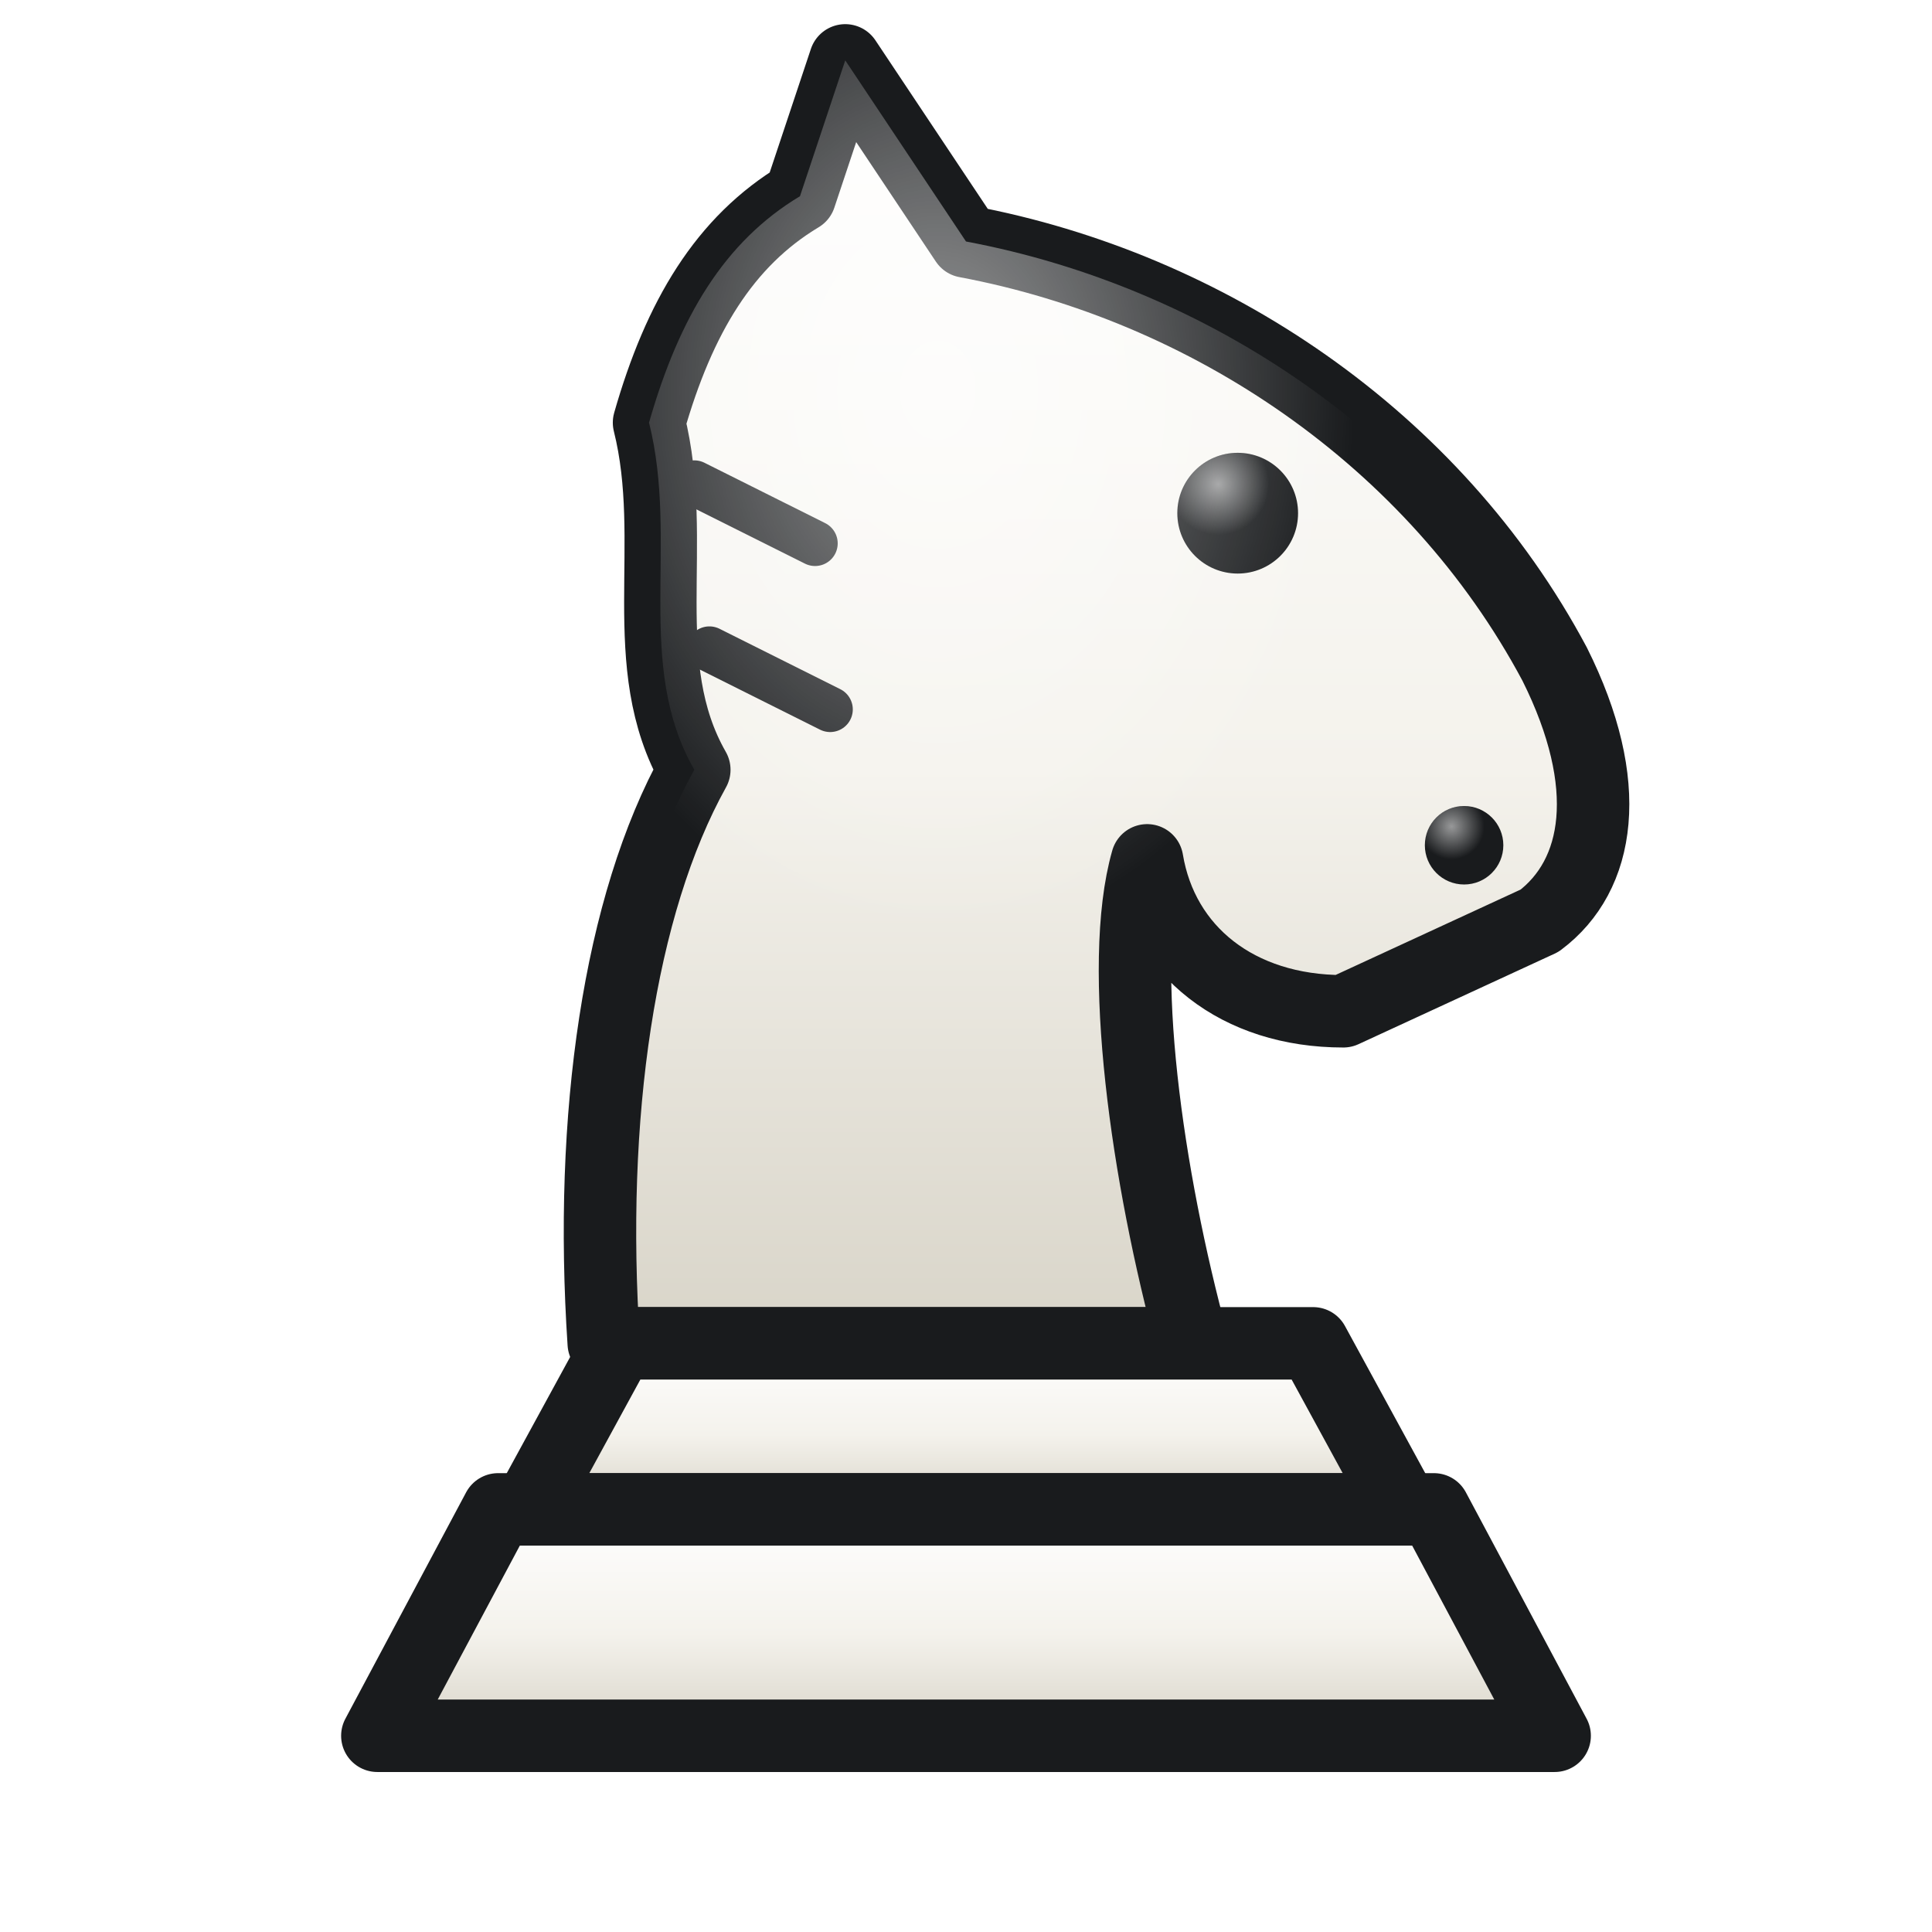
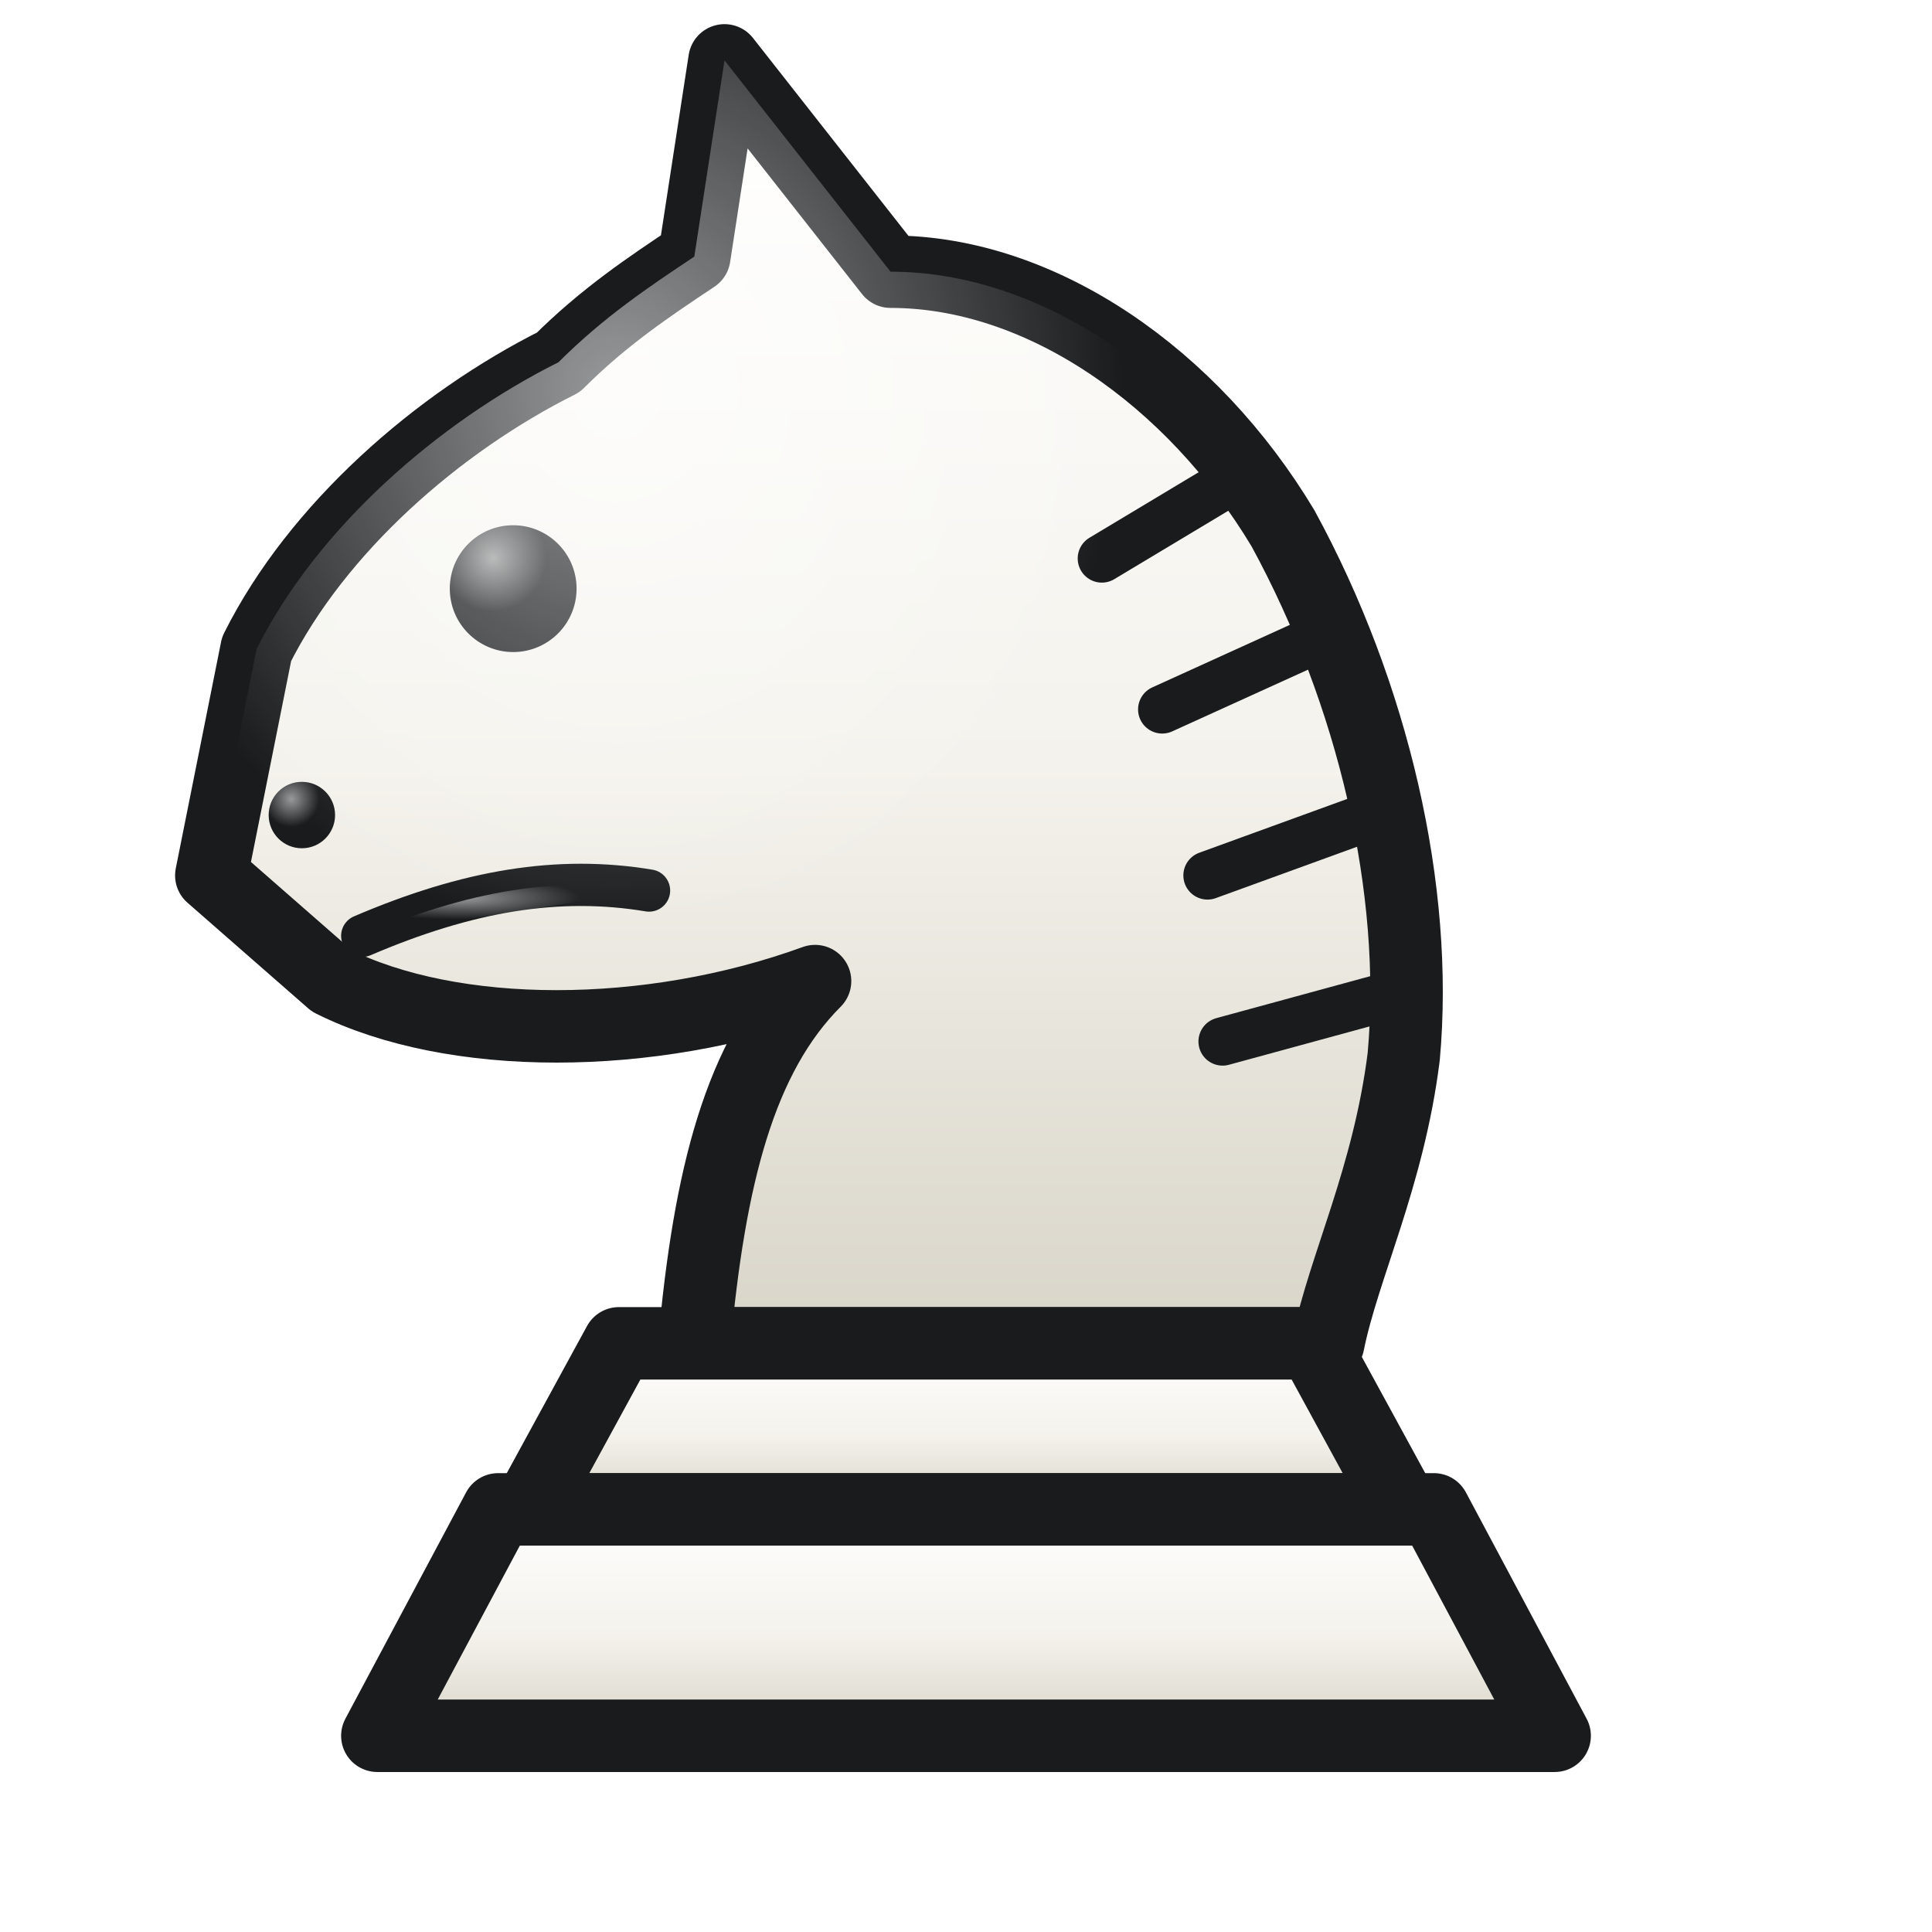
<svg xmlns="http://www.w3.org/2000/svg" width="64" height="64" viewBox="0 0 64 64">
  <defs>
    <linearGradient id="body" x1="0" y1="0" x2="0" y2="1">
      <stop offset="0" stop-color="#FFFFFF" />
      <stop offset="0.55" stop-color="#F4F2EC" />
      <stop offset="1" stop-color="#D8D4C8" />
    </linearGradient>
    <radialGradient id="sheen" cx="0.34" cy="0.26" r="0.42">
      <stop offset="0" stop-color="#FFFFFF" stop-opacity="0.55" />
      <stop offset="1" stop-color="#FFFFFF" stop-opacity="0" />
    </radialGradient>
  </defs>
  <g fill="url(#body)" stroke="#191B1D" stroke-width="2.4" stroke-linejoin="round" stroke-linecap="round">
-     <path d="M 20 44.5 C 19.5 37 20.5 30 23 25.5 C 21 22 22.5 18 21.5 14 C 22.5 10.5 24 8 26.5 6.5 L 28 2 L 32 8 C 40 9.5 47.5 14.5 51.5 22 C 53.5 26 53 29 51 30.5 L 44.5 33.5 C 41 33.5 38.5 31.5 38 28.5 C 37 32 38 39 39.5 44.5 Z" />
-     <path d="M 23 16 L 27 18 M 23.5 21.5 L 27.5 23.5" stroke="#191B1D" stroke-width="1.5" fill="none" />
-     <circle cx="41" cy="17" r="2" fill="#191B1D" stroke="none" />
-     <circle cx="48.5" cy="28" r="1.3" fill="#191B1D" stroke="none" />
+     <path d="M 23 44.5 C 23.5 39 24.5 35 27 32.5 C 21.5 34.5 15 34.5 11 32.5 L 7 29 L 8.5 21.5 C 10.5 17.5 14.5 14 18.5 12 C 20 10.5 21.5 9.5 23 8.5 L 24 2 L 29.5 9 C 34.5 9 39.5 12.5 42.5 17.5 C 45.5 23 47 29.5 46.5 35 C 46 39 44.5 42 44 44.5 Z" />
+     <path d="M 41.5 15.5 L 36.5 18.5 M 44 21 L 38.5 23.5 M 45.5 27 L 40 29 M 46 33 L 40.5 34.5" stroke="#191B1D" stroke-width="1.6" fill="none" />
+     <path d="M 12 31 C 15.5 29.5 18.5 29 21.5 29.5" stroke="#191B1D" stroke-width="1.4" fill="none" />
+     <circle cx="17" cy="19.5" r="2.1" fill="#191B1D" stroke="none" />
+     <circle cx="10" cy="27" r="1.1" fill="#191B1D" stroke="none" />
    <path d="M 17.5 50 L 46.5 50 L 43.5 44.5 L 20.5 44.5 Z" />
    <path d="M 12.5 57.5 L 51.5 57.5 L 47.5 50 L 16.5 50 Z" />
  </g>
  <g fill="url(#sheen)" stroke="none" pointer-events="none">
-     <path d="M 20 44.5 C 19.5 37 20.5 30 23 25.5 C 21 22 22.5 18 21.5 14 C 22.5 10.5 24 8 26.5 6.5 L 28 2 L 32 8 C 40 9.5 47.5 14.5 51.5 22 C 53.5 26 53 29 51 30.5 L 44.5 33.5 C 41 33.5 38.5 31.5 38 28.5 C 37 32 38 39 39.5 44.5 Z" />
-     <path d="M 23 16 L 27 18 M 23.5 21.5 L 27.5 23.5" stroke-width="1.5" />
-     <circle cx="41" cy="17" r="2" />
-     <circle cx="48.5" cy="28" r="1.3" />
+     <path d="M 23 44.5 C 23.5 39 24.5 35 27 32.5 C 21.5 34.5 15 34.5 11 32.5 L 7 29 L 8.5 21.5 C 10.5 17.5 14.5 14 18.5 12 C 20 10.5 21.5 9.5 23 8.5 L 24 2 L 29.5 9 C 34.5 9 39.5 12.5 42.5 17.5 C 45.5 23 47 29.5 46.5 35 C 46 39 44.5 42 44 44.5 Z" />
+     <path d="M 41.5 15.5 L 36.5 18.5 M 44 21 L 38.5 23.5 M 45.5 27 L 40 29 M 46 33 L 40.5 34.5" />
+     <path d="M 12 31 C 15.5 29.5 18.5 29 21.5 29.5" stroke-width="1.4" />
+     <circle cx="17" cy="19.5" r="2.1" />
+     <circle cx="10" cy="27" r="1.1" />
  </g>
</svg>
